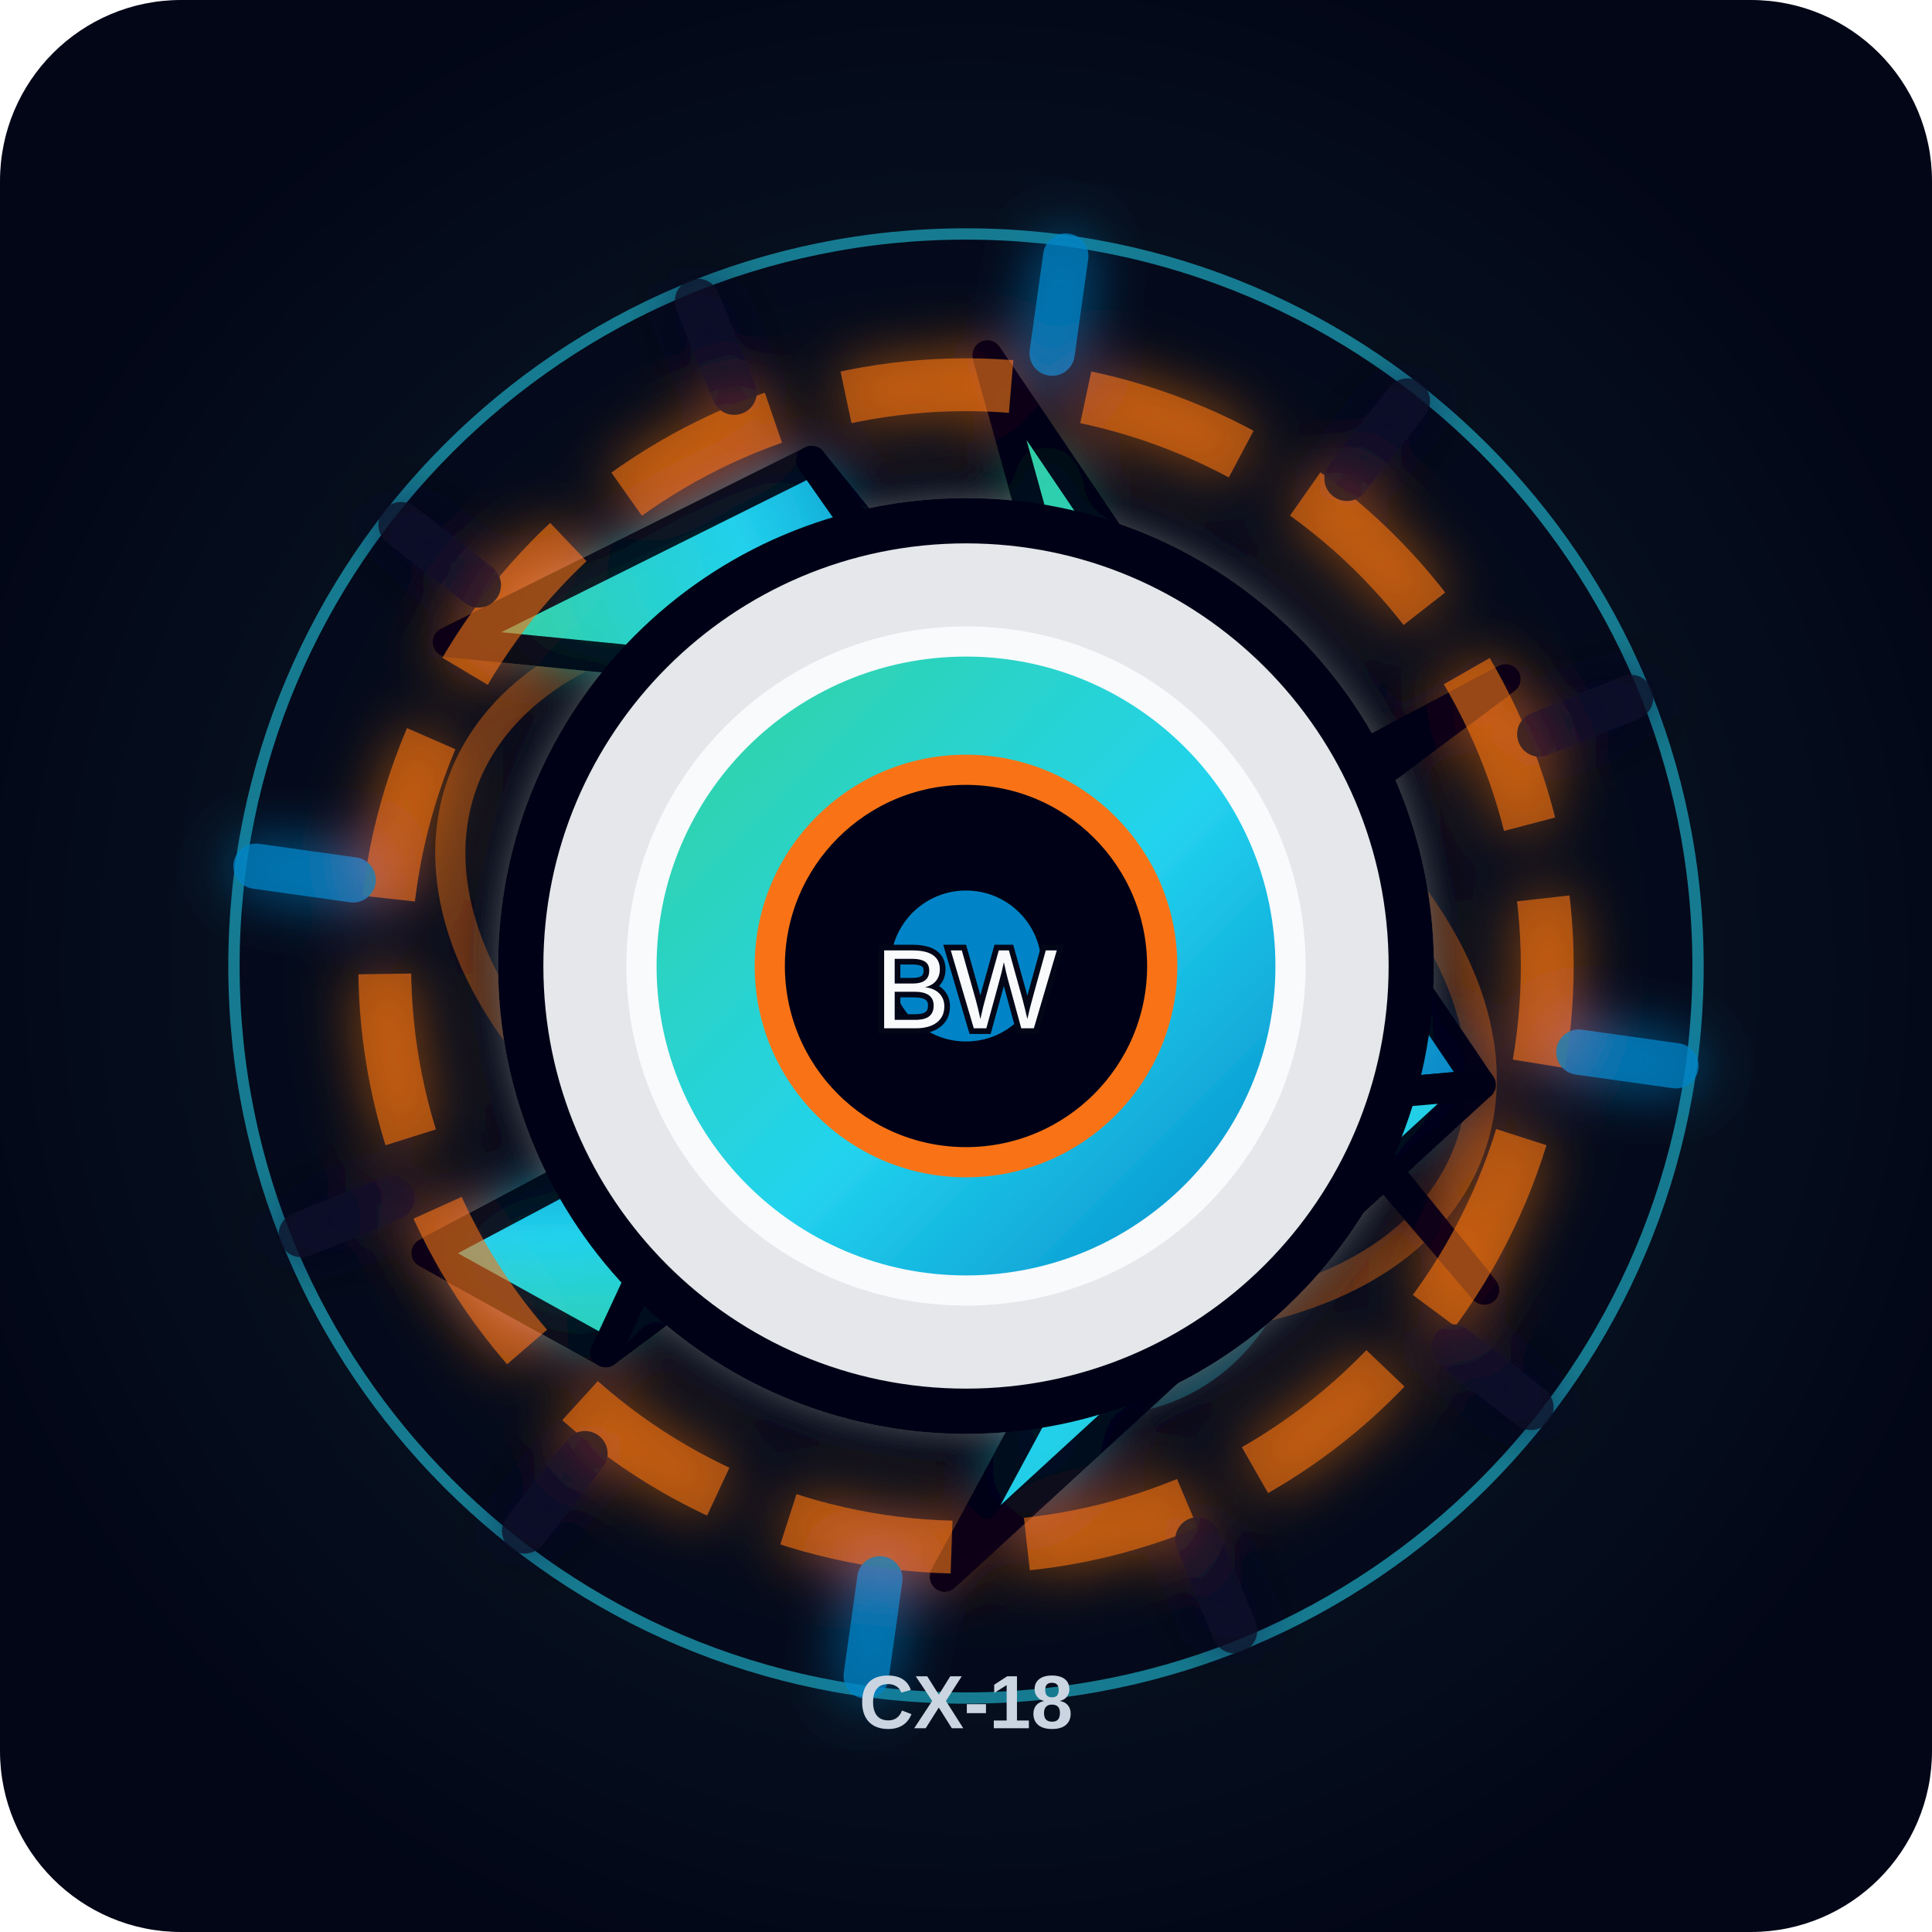
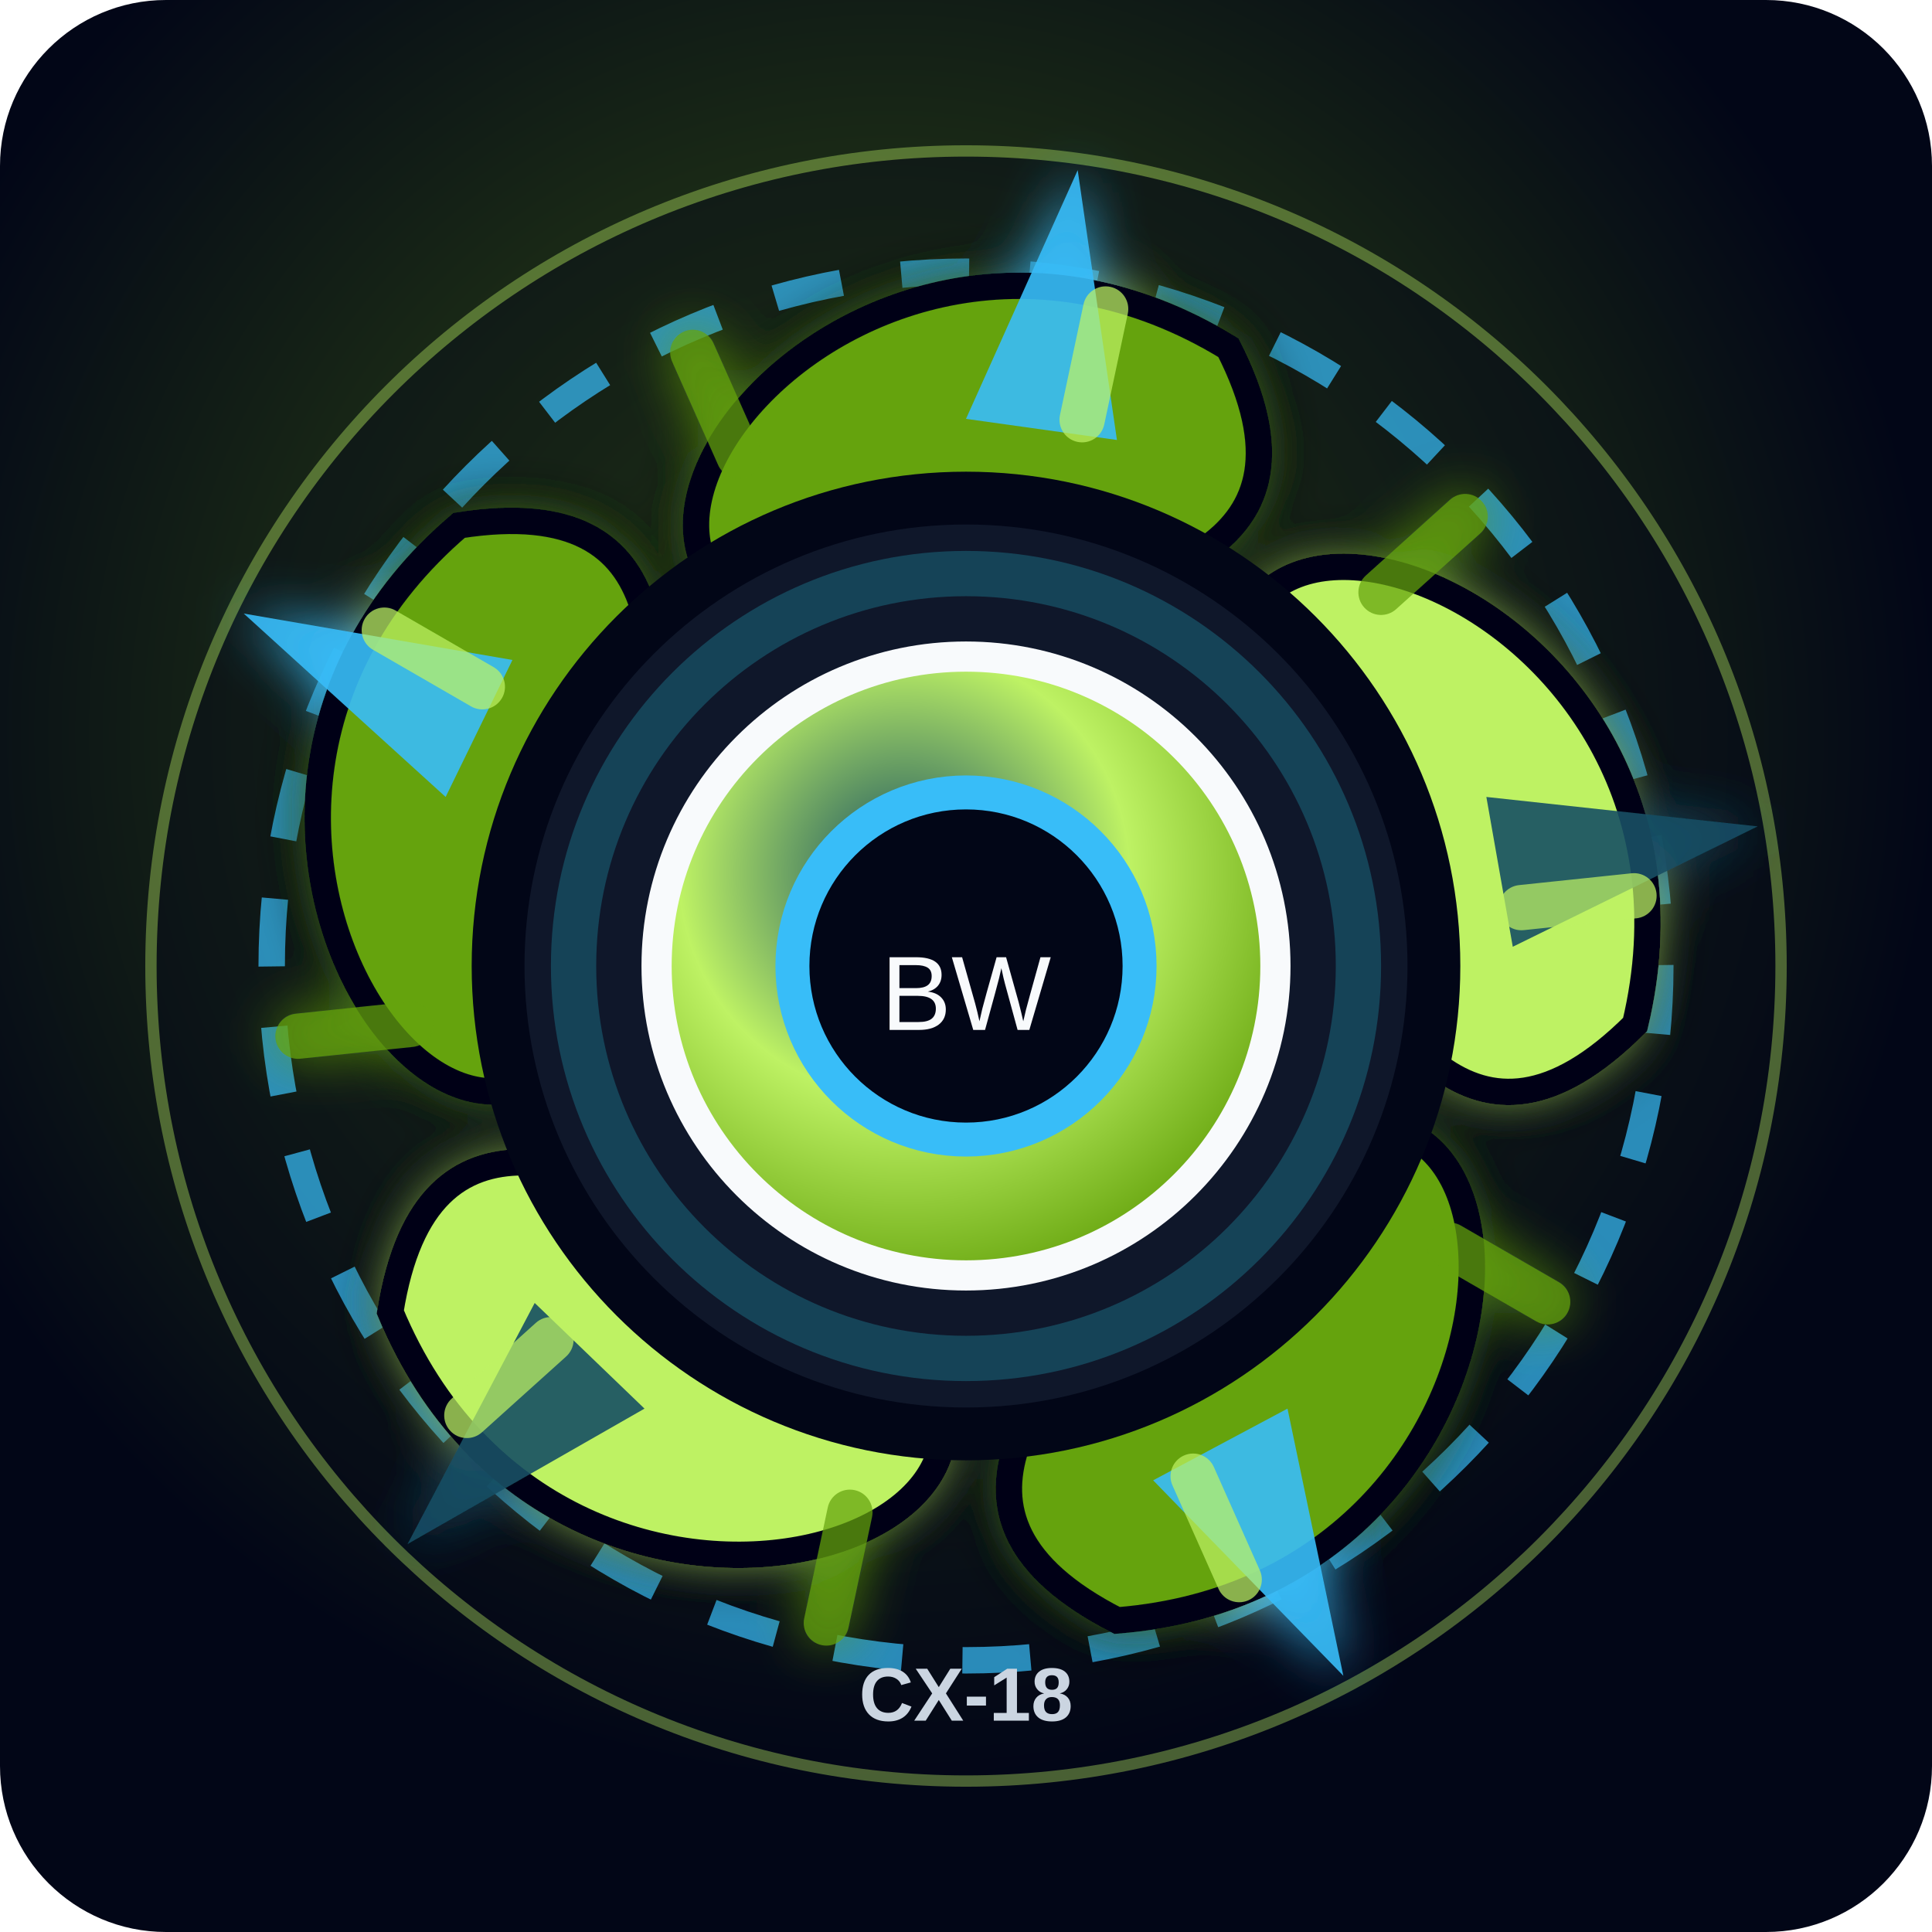
- <svg xmlns="http://www.w3.org/2000/svg" viewBox="0 0 512 512" role="img" aria-label="Brachio Whip OW5-70Nr original 2D Beyblade style visual">
+ <svg xmlns="http://www.w3.org/2000/svg" viewBox="0 0 512 512" role="img" aria-label="Brachio Whip OW5-70Nr original 2D fan-safe visual: long-neck brachio sweep and whip motion">
  <defs>
-     <radialGradient id="bg" cx="50%" cy="50%" r="55%">
-       <stop offset="0" stop-color="#1e293b" />
-       <stop offset="0.62" stop-color="#07111f" />
+     <radialGradient id="bg" cx="46%" cy="38%" r="75%">
+       <stop offset="0" stop-color="#365314" />
+       <stop offset="0.72" stop-color="#020617" />
      <stop offset="1" stop-color="#020617" />
    </radialGradient>
-     <linearGradient id="bladeGrad" x1="0" y1="0" x2="1" y2="1">
-       <stop offset="0" stop-color="#34d399" />
-       <stop offset="0.55" stop-color="#22d3ee" />
-       <stop offset="1" stop-color="#0284c7" />
-     </linearGradient>
-     <filter id="glow" x="-20%" y="-20%" width="140%" height="140%">
-       <feGaussianBlur stdDeviation="8" result="blur" />
+     <radialGradient id="core" cx="40%" cy="35%" r="70%">
+       <stop offset="0" stop-color="#164e63" />
+       <stop offset="0.52" stop-color="#bef264" />
+       <stop offset="1" stop-color="#65a30d" />
+     </radialGradient>
+     <filter id="glow" x="-22%" y="-22%" width="144%" height="144%">
+       <feGaussianBlur stdDeviation="7" result="blur" />
      <feMerge>
        <feMergeNode in="blur" />
        <feMergeNode in="SourceGraphic" />
      </feMerge>
    </filter>
  </defs>
-   <rect width="512" height="512" rx="48" fill="url(#bg)" />
-   <circle cx="256" cy="256" r="194" fill="#020617" opacity="0.55" stroke="#22d3ee" stroke-width="3" />
-   <ellipse cx="256" cy="256" rx="142" ry="86" fill="none" stroke="#f97316" stroke-width="8" opacity="0.42" transform="rotate(20 256 256)" />
-   <ellipse cx="256" cy="256" rx="124" ry="76" fill="none" stroke="#22d3ee" stroke-width="8" opacity="0.36" transform="rotate(62 256 256)" />
-   <ellipse cx="256" cy="256" rx="106" ry="66" fill="none" stroke="#f97316" stroke-width="8" opacity="0.3" transform="rotate(104 256 256)" />
-   <ellipse cx="256" cy="256" rx="88" ry="56" fill="none" stroke="#22d3ee" stroke-width="8" opacity="0.24" transform="rotate(146 256 256)" />
+   <rect width="512" height="512" rx="44" fill="url(#bg)" />
+   <circle cx="256" cy="256" r="216" fill="#020617" opacity="0.38" stroke="#bef264" stroke-width="3" />
+   <circle cx="256" cy="256" r="184" fill="none" stroke="#38bdf8" stroke-width="7" stroke-dasharray="18 16" opacity="0.72" />
  <g filter="url(#glow)">
-     <path d="M256 94 L393.428 282.713 L318.354 292 Z" fill="url(#bladeGrad)" stroke="#020617" stroke-width="8" stroke-linejoin="round" transform="rotate(2 256 256)" opacity="0.96" />
-     <path d="M256 94 L301.58 388.373 L256 328 Z" fill="url(#bladeGrad)" stroke="#020617" stroke-width="8" stroke-linejoin="round" transform="rotate(62 256 256)" opacity="0.96" />
-     <path d="M256 94 L164.152 361.659 L193.646 292 Z" fill="url(#bladeGrad)" stroke="#020617" stroke-width="8" stroke-linejoin="round" transform="rotate(122 256 256)" opacity="0.96" />
-     <path d="M256 94 L118.572 229.287 L193.646 220 Z" fill="url(#bladeGrad)" stroke="#020617" stroke-width="8" stroke-linejoin="round" transform="rotate(182 256 256)" opacity="0.96" />
-     <path d="M256 94 L210.42 123.627 L256 184 Z" fill="url(#bladeGrad)" stroke="#020617" stroke-width="8" stroke-linejoin="round" transform="rotate(242 256 256)" opacity="0.96" />
-     <path d="M256 94 L347.848 150.341 L318.354 220 Z" fill="url(#bladeGrad)" stroke="#020617" stroke-width="8" stroke-linejoin="round" transform="rotate(302 256 256)" opacity="0.96" />
-     <circle cx="256" cy="256" r="154" fill="none" stroke="#f97316" stroke-width="14" opacity="0.6" stroke-dasharray="44 20" transform="rotate(20 256 256)" />
-     <rect x="250" y="60" width="12" height="38" rx="6" fill="#0284c7" opacity="0.75" transform="rotate(8 256 256)" />
-     <rect x="250" y="60" width="12" height="38" rx="6" fill="#0f172a" opacity="0.75" transform="rotate(38 256 256)" />
-     <rect x="250" y="60" width="12" height="38" rx="6" fill="#0f172a" opacity="0.75" transform="rotate(68 256 256)" />
-     <rect x="250" y="60" width="12" height="38" rx="6" fill="#0284c7" opacity="0.75" transform="rotate(98 256 256)" />
-     <rect x="250" y="60" width="12" height="38" rx="6" fill="#0f172a" opacity="0.75" transform="rotate(128 256 256)" />
-     <rect x="250" y="60" width="12" height="38" rx="6" fill="#0f172a" opacity="0.75" transform="rotate(158 256 256)" />
-     <rect x="250" y="60" width="12" height="38" rx="6" fill="#0284c7" opacity="0.75" transform="rotate(188 256 256)" />
-     <rect x="250" y="60" width="12" height="38" rx="6" fill="#0f172a" opacity="0.75" transform="rotate(218 256 256)" />
-     <rect x="250" y="60" width="12" height="38" rx="6" fill="#0f172a" opacity="0.75" transform="rotate(248 256 256)" />
-     <rect x="250" y="60" width="12" height="38" rx="6" fill="#0284c7" opacity="0.75" transform="rotate(278 256 256)" />
-     <rect x="250" y="60" width="12" height="38" rx="6" fill="#0f172a" opacity="0.75" transform="rotate(308 256 256)" />
-     <rect x="250" y="60" width="12" height="38" rx="6" fill="#0f172a" opacity="0.75" transform="rotate(338 256 256)" />
-     <circle cx="256" cy="256" r="118" fill="#e5e7eb" stroke="#020617" stroke-width="12" />
-     <circle cx="256" cy="256" r="86" fill="url(#bladeGrad)" stroke="#f8fafc" stroke-width="8" />
-     <circle cx="256" cy="256" r="52" fill="#020617" stroke="#f97316" stroke-width="8" />
-     <circle cx="256" cy="256" r="24" fill="#0284c7" stroke="#020617" stroke-width="8" />
+     <path d="M 223.85 167.669 C 128.175 163.13 224.269 30.219 325.55 92.15 C 353.693 147.501 301.555 153.683 272.323 163.428 Z" fill="#65a30d" stroke="#020617" stroke-width="7" />
+     <polygon points="256.0,111.0 285.6,45.1 296.0,116.6" fill="#38bdf8" opacity="0.9" />
+     <path d="M 330.073 198.128 C 304.825 105.733 460.925 156.051 433.323 271.514 C 389.378 315.384 367.386 267.707 349.085 242.918 Z" fill="#bef264" stroke="#020617" stroke-width="7" />
+     <polygon points="393.9,211.2 465.8,219.0 400.9,250.9" fill="#164e63" opacity="0.9" />
+     <path d="M 333.93 308.564 C 414 256 414.382 420.009 296.041 429.438 C 240.739 401.2 279.286 365.553 297.207 340.487 Z" fill="#65a30d" stroke="#020617" stroke-width="7" />
+     <polygon points="341.2,373.3 356.0,444.1 305.6,392.3" fill="#38bdf8" opacity="0.9" />
+     <path d="M 230.09 346.359 C 304.825 406.267 148.96 457.312 103.424 347.677 C 113.19 286.355 159.005 312 188.382 321.298 Z" fill="#bef264" stroke="#020617" stroke-width="7" />
+     <polygon points="170.8,373.3 108.0,409.2 141.7,345.3" fill="#164e63" opacity="0.9" />
+     <path d="M 162.057 259.281 C 128.175 348.87 31.464 216.408 121.662 139.221 C 183 129.56 172.768 181.057 173.003 211.87 Z" fill="#65a30d" stroke="#020617" stroke-width="7" />
+     <polygon points="118.1,211.2 64.6,162.6 135.8,174.9" fill="#38bdf8" opacity="0.9" />
+     <rect x="250" y="72" width="12" height="42" rx="6" fill="#bef264" opacity="0.72" transform="rotate(12 256 256)" />
+     <rect x="250" y="72" width="12" height="42" rx="6" fill="#65a30d" opacity="0.72" transform="rotate(48 256 256)" />
+     <rect x="250" y="72" width="12" height="42" rx="6" fill="#bef264" opacity="0.72" transform="rotate(84 256 256)" />
+     <rect x="250" y="72" width="12" height="42" rx="6" fill="#65a30d" opacity="0.72" transform="rotate(120 256 256)" />
+     <rect x="250" y="72" width="12" height="42" rx="6" fill="#bef264" opacity="0.72" transform="rotate(156 256 256)" />
+     <rect x="250" y="72" width="12" height="42" rx="6" fill="#65a30d" opacity="0.72" transform="rotate(192 256 256)" />
+     <rect x="250" y="72" width="12" height="42" rx="6" fill="#bef264" opacity="0.72" transform="rotate(228 256 256)" />
+     <rect x="250" y="72" width="12" height="42" rx="6" fill="#65a30d" opacity="0.72" transform="rotate(264 256 256)" />
+     <rect x="250" y="72" width="12" height="42" rx="6" fill="#bef264" opacity="0.72" transform="rotate(300 256 256)" />
+     <rect x="250" y="72" width="12" height="42" rx="6" fill="#65a30d" opacity="0.72" transform="rotate(336 256 256)" />
  </g>
-   <text x="256" y="264" text-anchor="middle" dominant-baseline="middle" font-family="Arial Black, Arial, sans-serif" font-size="30" fill="#f8fafc" stroke="#020617" stroke-width="3" paint-order="stroke">BW</text>
-   <text x="256" y="458" text-anchor="middle" font-family="Arial, sans-serif" font-size="20" font-weight="700" fill="#cbd5e1">CX-18</text>
+   <circle cx="256" cy="256" r="124" fill="#0f172a" stroke="#020617" stroke-width="14" />
+   <circle cx="256" cy="256" r="104" fill="none" stroke="#164e63" stroke-width="12" opacity="0.8" />
+   <circle cx="256" cy="256" r="82" fill="url(#core)" stroke="#f8fafc" stroke-width="8" />
+   <circle cx="256" cy="256" r="46" fill="#020617" stroke="#38bdf8" stroke-width="9" />
+   <text x="256" y="265" text-anchor="middle" dominant-baseline="middle" font-family="Arial Black, Arial, sans-serif" font-size="28" fill="#f8fafc">BW</text>
+   <text x="256" y="456" text-anchor="middle" font-family="Arial, sans-serif" font-size="20" font-weight="800" fill="#cbd5e1">CX-18</text>
</svg>
